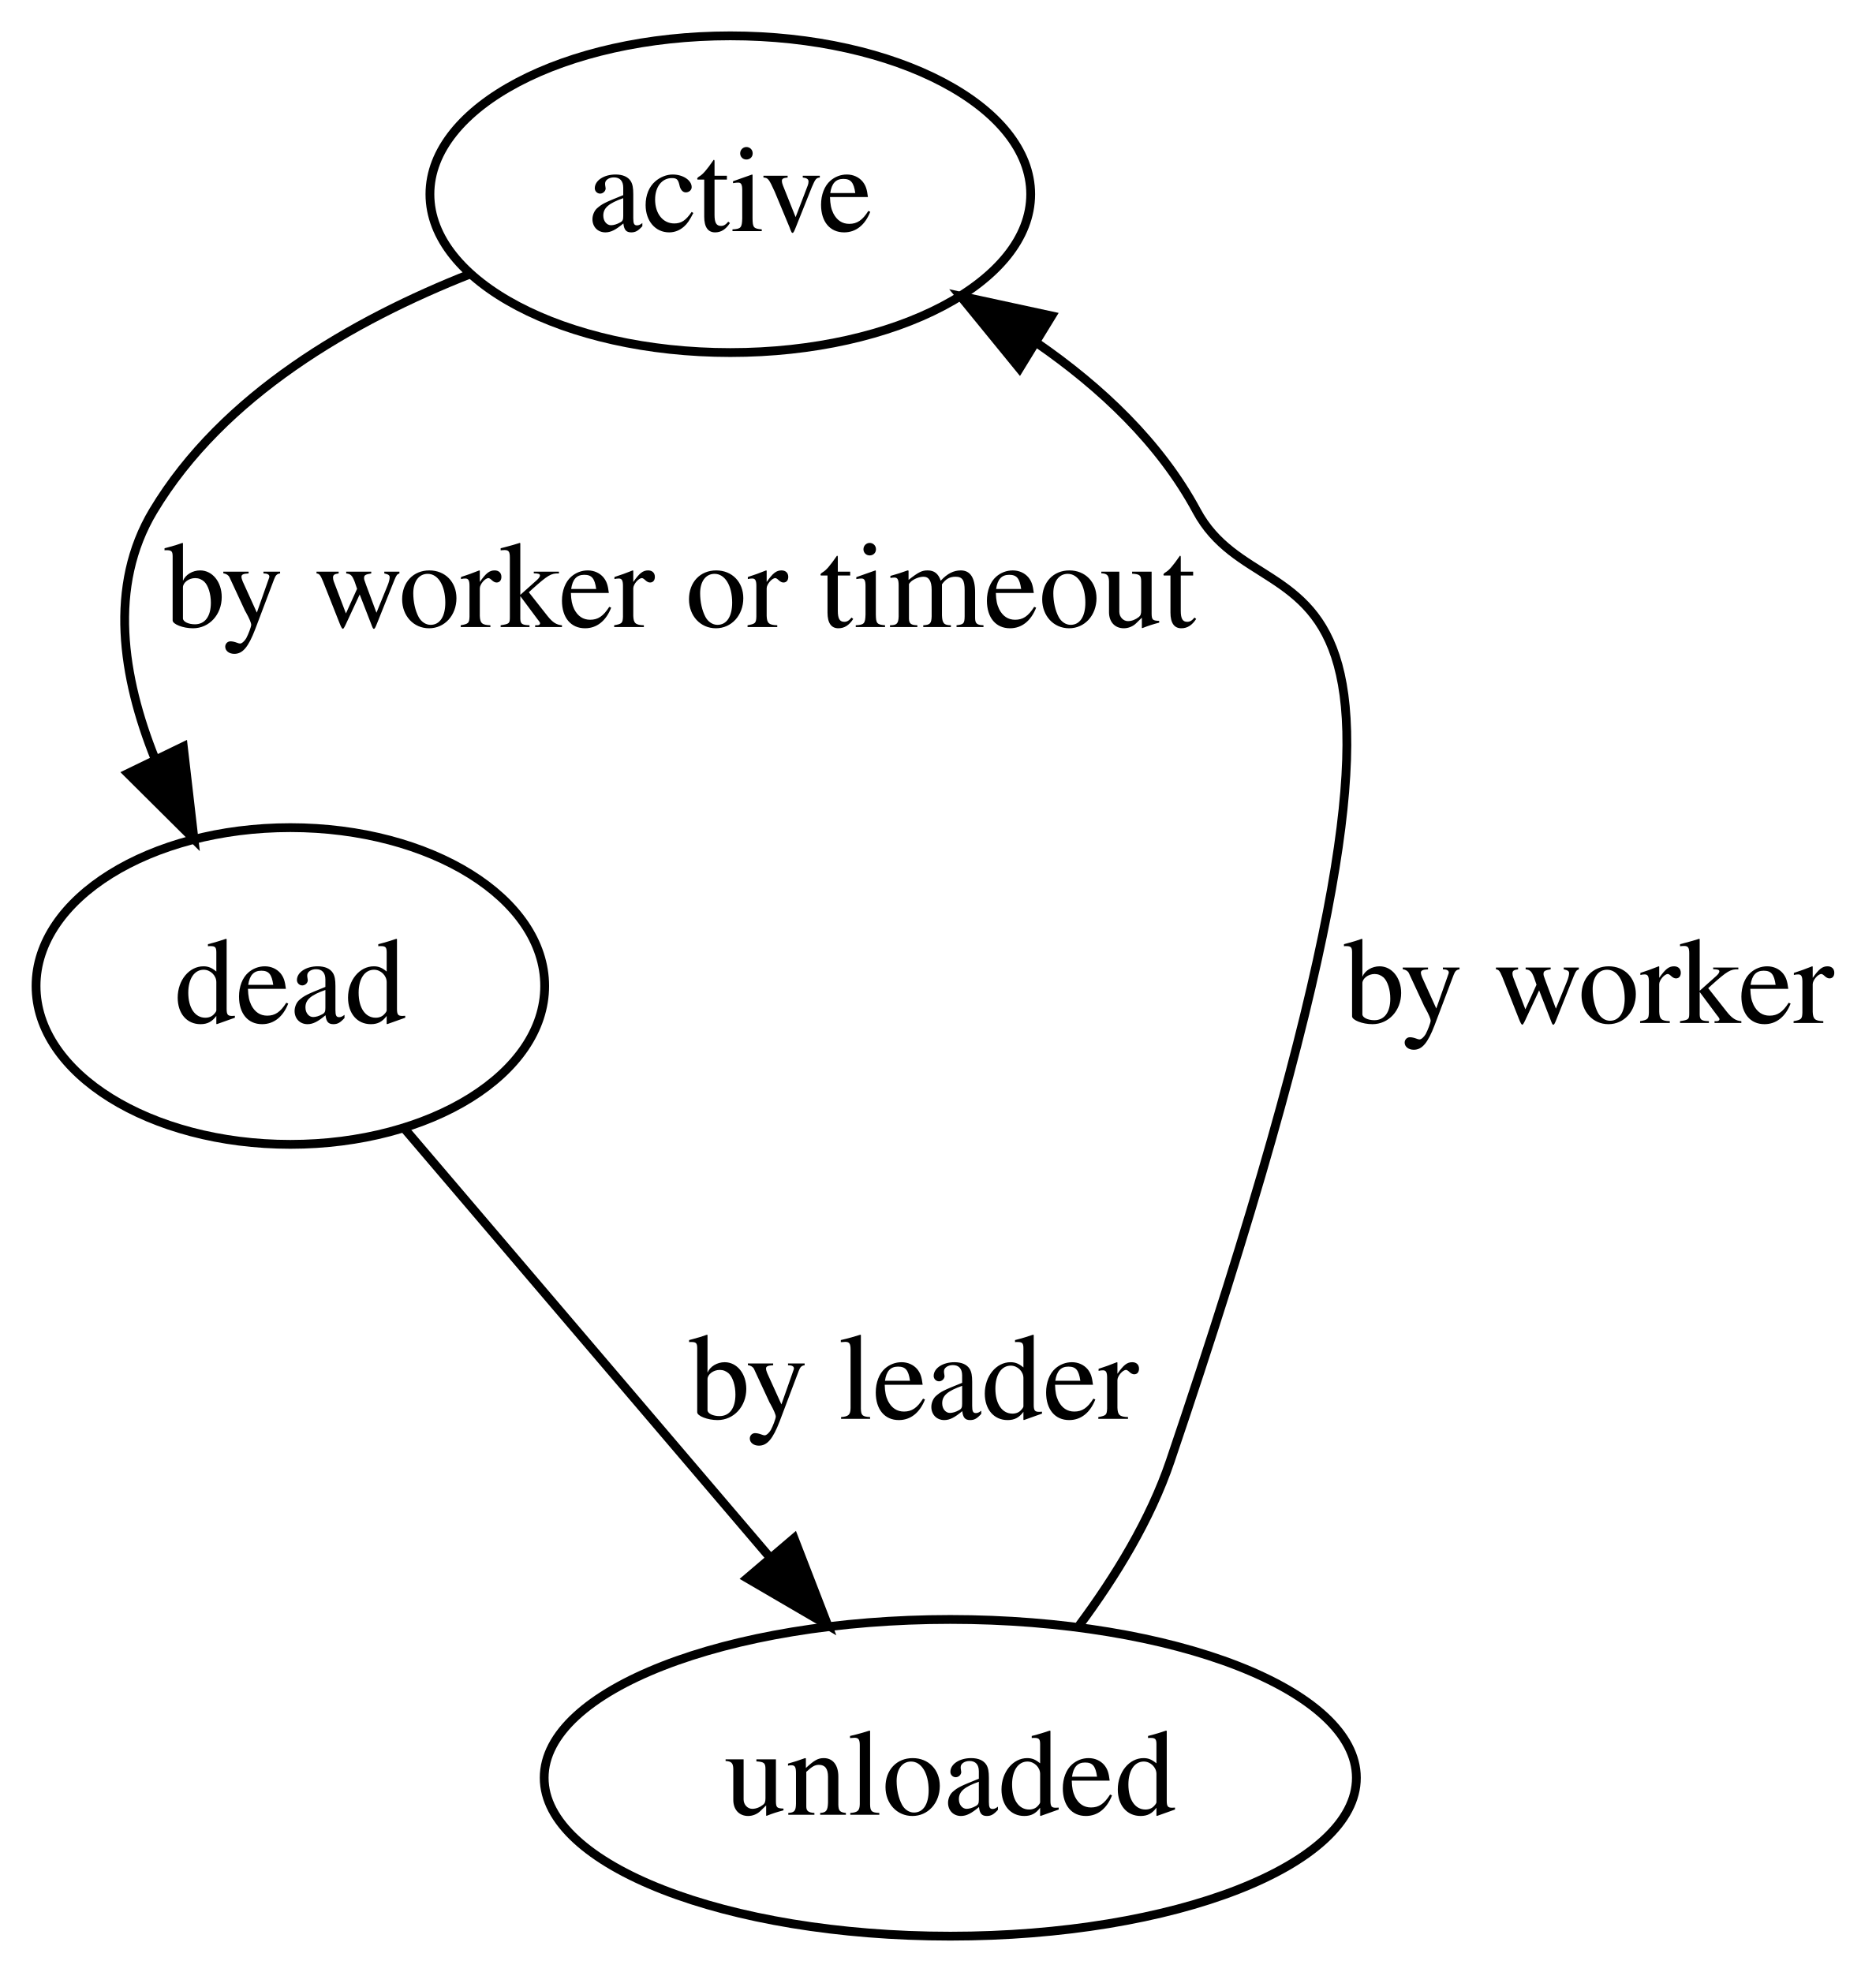
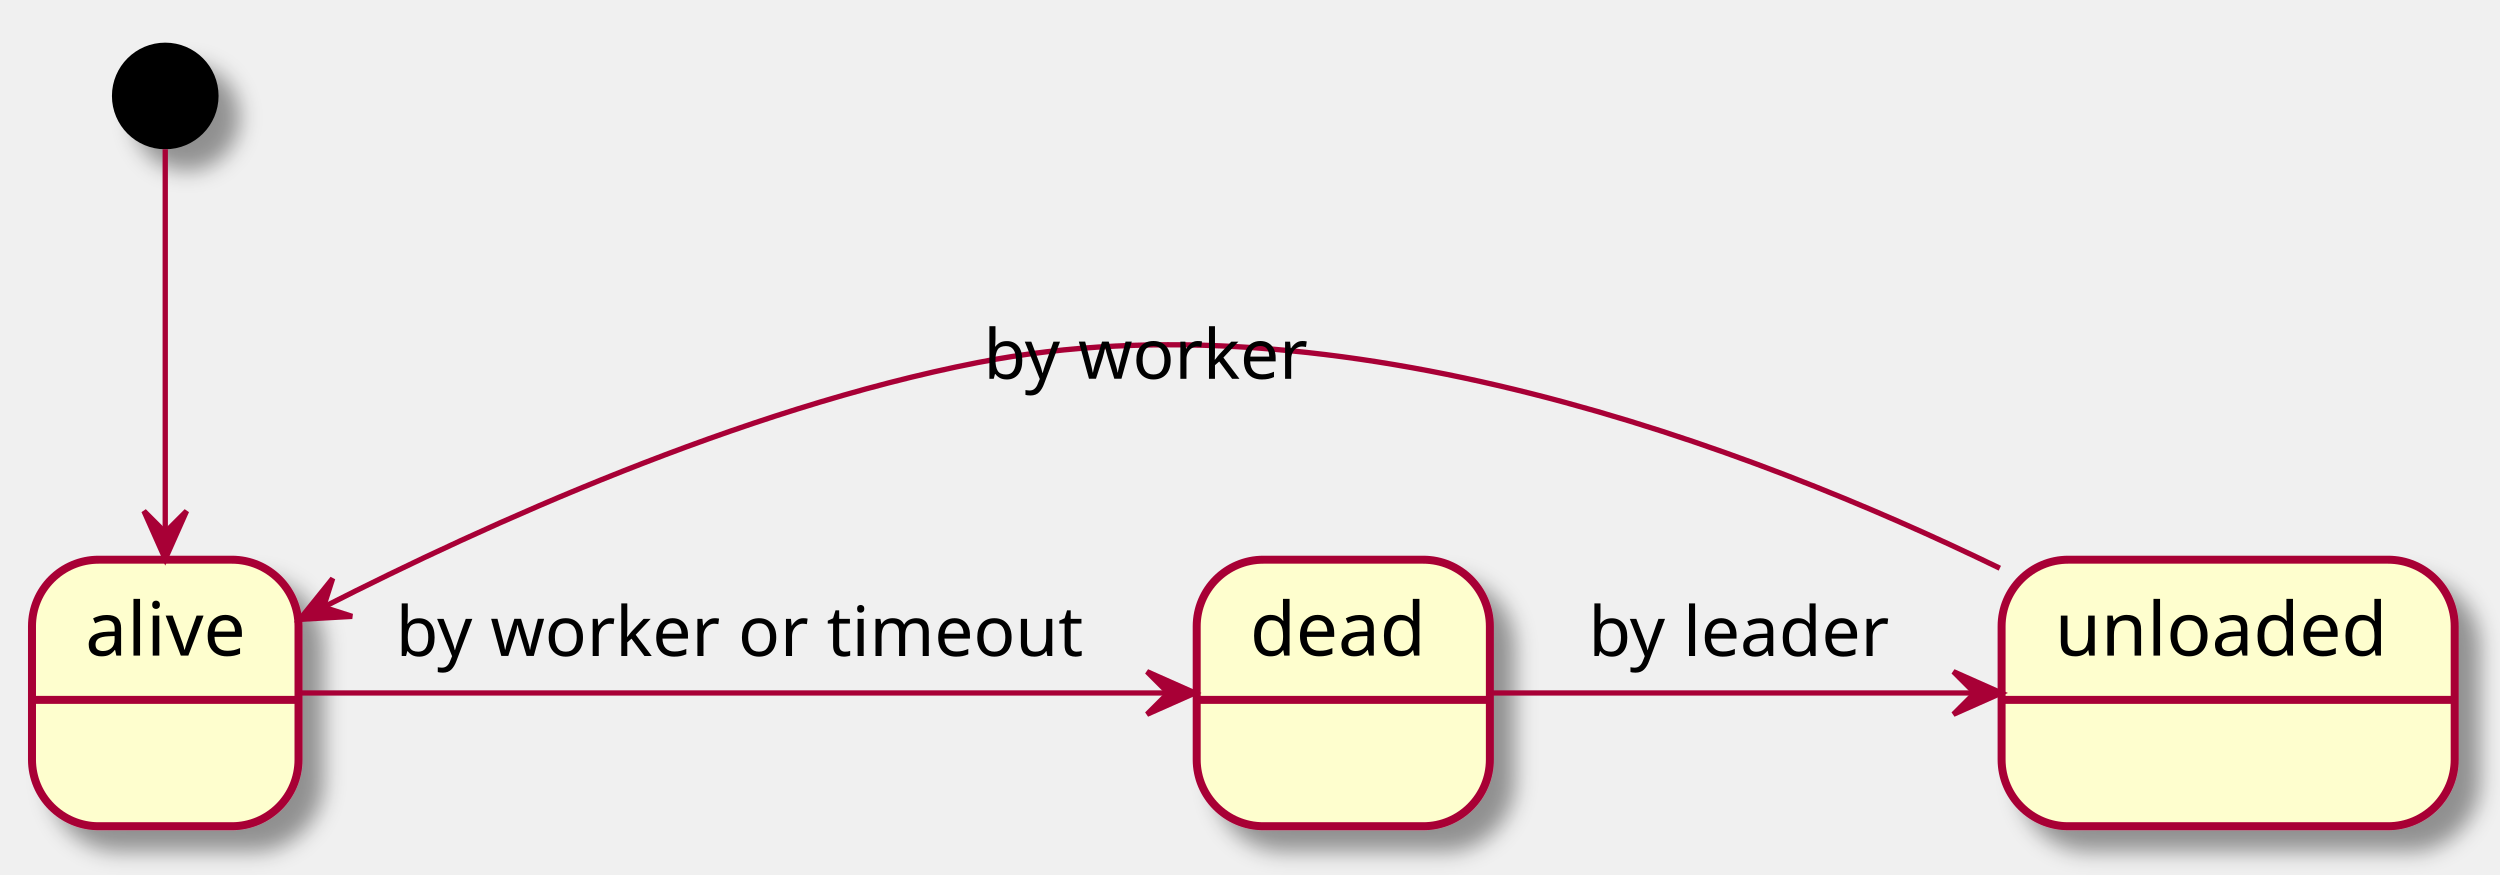
- <svg xmlns="http://www.w3.org/2000/svg" width="213pt" height="224pt" viewBox="0.00 0.00 213.14 224.00">
-   <g id="graph1" class="graph" transform="scale(1 1) rotate(0) translate(4 220)">
-     <polygon fill="white" stroke="white" points="-4,5 -4,-220 210.142,-220 210.142,5 -4,5" />
-     <g id="node1" class="node">
-       <ellipse fill="none" stroke="black" cx="79" cy="-198" rx="34.139" ry="18" />
-       <text text-anchor="middle" x="79" y="-193.8" font-family="Times,serif" font-size="14.00">active</text>
-     </g>
-     <g id="node3" class="node">
-       <ellipse fill="none" stroke="black" cx="29" cy="-108" rx="28.903" ry="18" />
-       <text text-anchor="middle" x="29" y="-103.8" font-family="Times,serif" font-size="14.00">dead</text>
-     </g>
-     <g id="edge2" class="edge">
-       <path fill="none" stroke="black" d="M49.544,-188.973C36.045,-183.659 21.32,-175.17 13.42,-162 8.294,-153.454 9.896,-143.114 13.608,-133.844" />
-       <polygon fill="black" stroke="black" points="16.833,-135.217 18.048,-124.692 10.535,-132.162 16.833,-135.217" />
-       <text text-anchor="middle" x="73.29" y="-148.8" font-family="Times,serif" font-size="14.00">by worker or timeout</text>
-     </g>
-     <g id="node5" class="node">
-       <ellipse fill="none" stroke="black" cx="104" cy="-18" rx="46.154" ry="18" />
-       <text text-anchor="middle" x="104" y="-13.8" font-family="Times,serif" font-size="14.00">unloaded</text>
-     </g>
-     <g id="edge4" class="edge">
-       <path fill="none" stroke="black" d="M42.064,-91.672C53.501,-78.253 70.308,-58.532 83.529,-43.019" />
-       <polygon fill="black" stroke="black" points="86.246,-45.227 90.069,-35.346 80.918,-40.687 86.246,-45.227" />
-       <text text-anchor="middle" x="99.847" y="-58.8" font-family="Times,serif" font-size="14.00">by leader</text>
-     </g>
-     <g id="edge6" class="edge">
-       <path fill="none" stroke="black" d="M118.656,-35.322C122.778,-40.867 126.747,-47.352 129,-54 167.336,-167.106 140.516,-146.171 132,-162 127.832,-169.747 121.114,-176.065 113.841,-181.092" />
-       <polygon fill="black" stroke="black" points="111.864,-178.198 105.167,-186.408 115.522,-184.167 111.864,-178.198" />
-       <text text-anchor="middle" x="176.571" y="-103.8" font-family="Times,serif" font-size="14.00">by worker</text>
-     </g>
+ <svg xmlns="http://www.w3.org/2000/svg" contentScriptType="application/ecmascript" contentStyleType="text/css" height="164px" preserveAspectRatio="none" style="width:469px;height:164px;" version="1.1" viewBox="0 0 469 164" width="469px" zoomAndPan="magnify">
+   <defs>
+     <filter height="300%" id="f50jq04" width="300%" x="-1" y="-1">
+       <feGaussianBlur result="blurOut" stdDeviation="2.0" />
+       <feColorMatrix in="blurOut" result="blurOut2" type="matrix" values="0 0 0 0 0 0 0 0 0 0 0 0 0 0 0 0 0 0 .4 0" />
+       <feOffset dx="4.0" dy="4.0" in="blurOut2" result="blurOut3" />
+       <feBlend in="SourceGraphic" in2="blurOut3" mode="normal" />
+     </filter>
+   </defs>
+   <g>
+     <ellipse cx="31" cy="18" fill="#000000" filter="url(#f50jq04)" rx="10" ry="10" style="stroke: none; stroke-width: 1.0;" />
+     <rect fill="#FEFECE" filter="url(#f50jq04)" height="50" rx="12.5" ry="12.5" style="stroke: #A80036; stroke-width: 1.5;" width="50" x="6" y="105" />
+     <line style="stroke: #A80036; stroke-width: 1.5;" x1="6" x2="56" y1="131.297" y2="131.297" />
+     <text fill="#000000" font-family="sans-serif" font-size="14" lengthAdjust="spacingAndGlyphs" textLength="30" x="16" y="122.995">alive</text>
+     <rect fill="#FEFECE" filter="url(#f50jq04)" height="50" rx="12.5" ry="12.5" style="stroke: #A80036; stroke-width: 1.5;" width="55" x="224.5" y="105" />
+     <line style="stroke: #A80036; stroke-width: 1.5;" x1="224.5" x2="279.5" y1="131.297" y2="131.297" />
+     <text fill="#000000" font-family="sans-serif" font-size="14" lengthAdjust="spacingAndGlyphs" textLength="35" x="234.5" y="122.995">dead</text>
+     <rect fill="#FEFECE" filter="url(#f50jq04)" height="50" rx="12.5" ry="12.5" style="stroke: #A80036; stroke-width: 1.5;" width="85" x="375.5" y="105" />
+     <line style="stroke: #A80036; stroke-width: 1.5;" x1="375.5" x2="460.5" y1="131.297" y2="131.297" />
+     <text fill="#000000" font-family="sans-serif" font-size="14" lengthAdjust="spacingAndGlyphs" textLength="65" x="385.5" y="122.995">unloaded</text>
+     <path d="M31,28.002 C31,43.458 31,75.685 31,99.6 " fill="none" style="stroke: #A80036; stroke-width: 1.0;" />
+     <polygon fill="#A80036" points="31,104.873,35,95.873,31,99.873,27,95.873,31,104.873" style="stroke: #A80036; stroke-width: 1.0;" />
+     <path d="M56.352,130 C96.445,130 174.486,130 218.929,130 " fill="none" style="stroke: #A80036; stroke-width: 1.0;" />
+     <polygon fill="#A80036" points="224.178,130,215.178,126,219.178,130,215.178,134,224.178,130" style="stroke: #A80036; stroke-width: 1.0;" />
+     <text fill="#000000" font-family="sans-serif" font-size="13" lengthAdjust="spacingAndGlyphs" textLength="132" x="74.25" y="123.067">by worker or timeout</text>
+     <path d="M279.785,130 C304.476,130 341.099,130 370.444,130 " fill="none" style="stroke: #A80036; stroke-width: 1.0;" />
+     <polygon fill="#A80036" points="375.461,130,366.461,126,370.461,130,366.461,134,375.461,130" style="stroke: #A80036; stroke-width: 1.0;" />
+     <text fill="#000000" font-family="sans-serif" font-size="13" lengthAdjust="spacingAndGlyphs" textLength="59" x="298" y="123.067">by leader</text>
+     <path d="M375.171,106.599 C328.455,83.921 251.278,54.749 183.5,68 C138.904,76.719 90.879,98.523 60.886,113.795 " fill="none" style="stroke: #A80036; stroke-width: 1.0;" />
+     <polygon fill="#A80036" points="56.23,116.187,66.064,115.632,60.678,113.902,62.407,108.516,56.23,116.187" style="stroke: #A80036; stroke-width: 1.0;" />
+     <text fill="#000000" font-family="sans-serif" font-size="13" lengthAdjust="spacingAndGlyphs" textLength="61" x="184.5" y="71.067">by worker</text>
  </g>
</svg>
